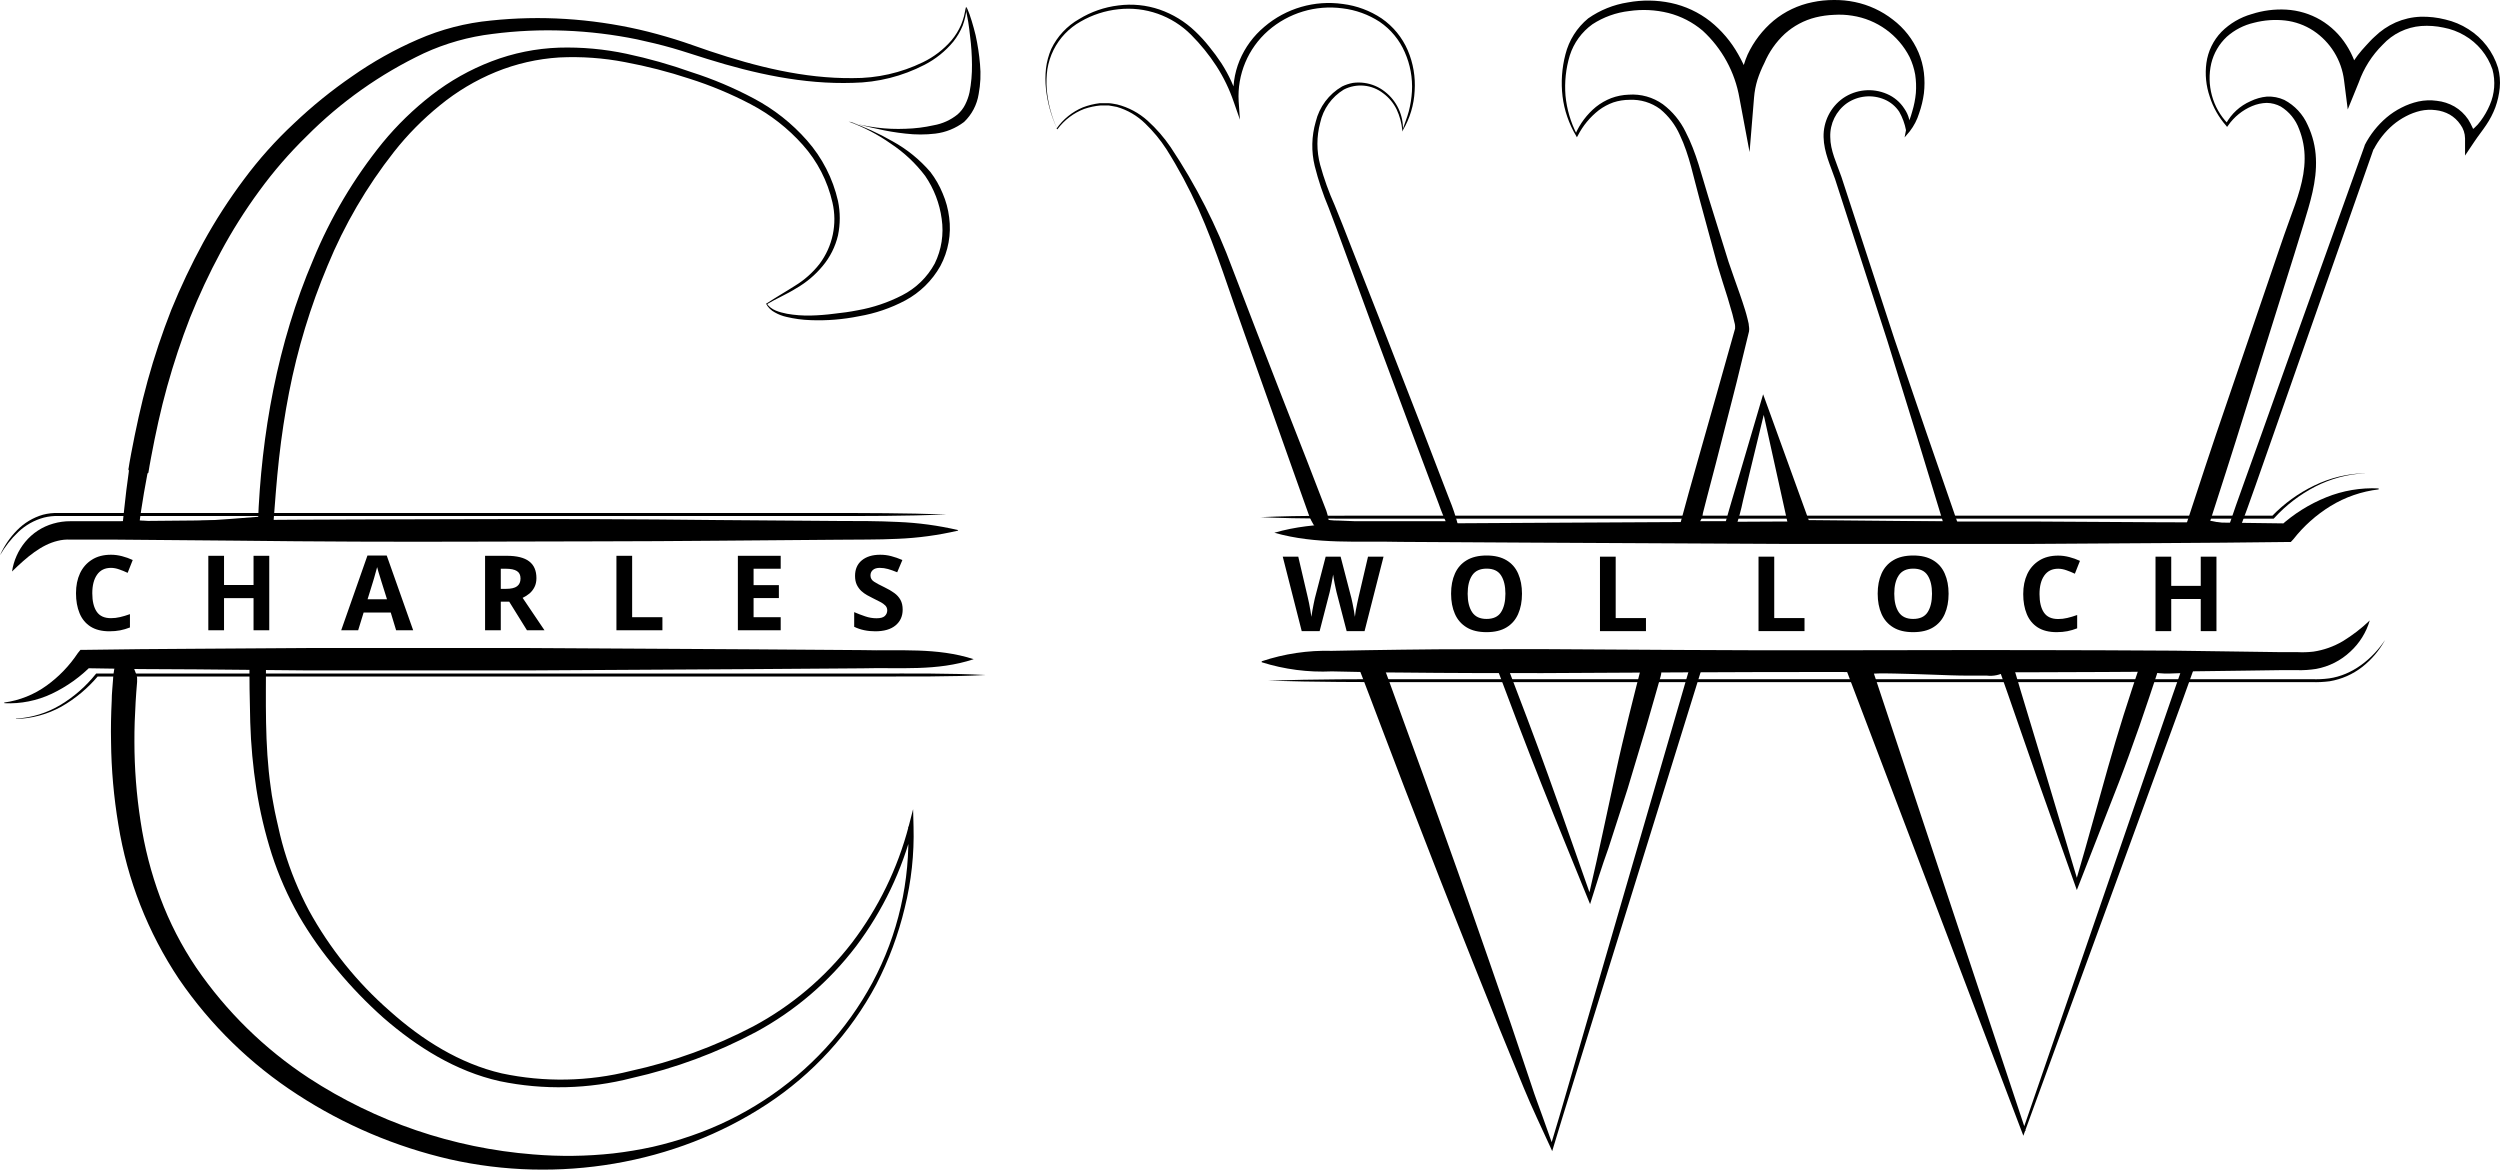
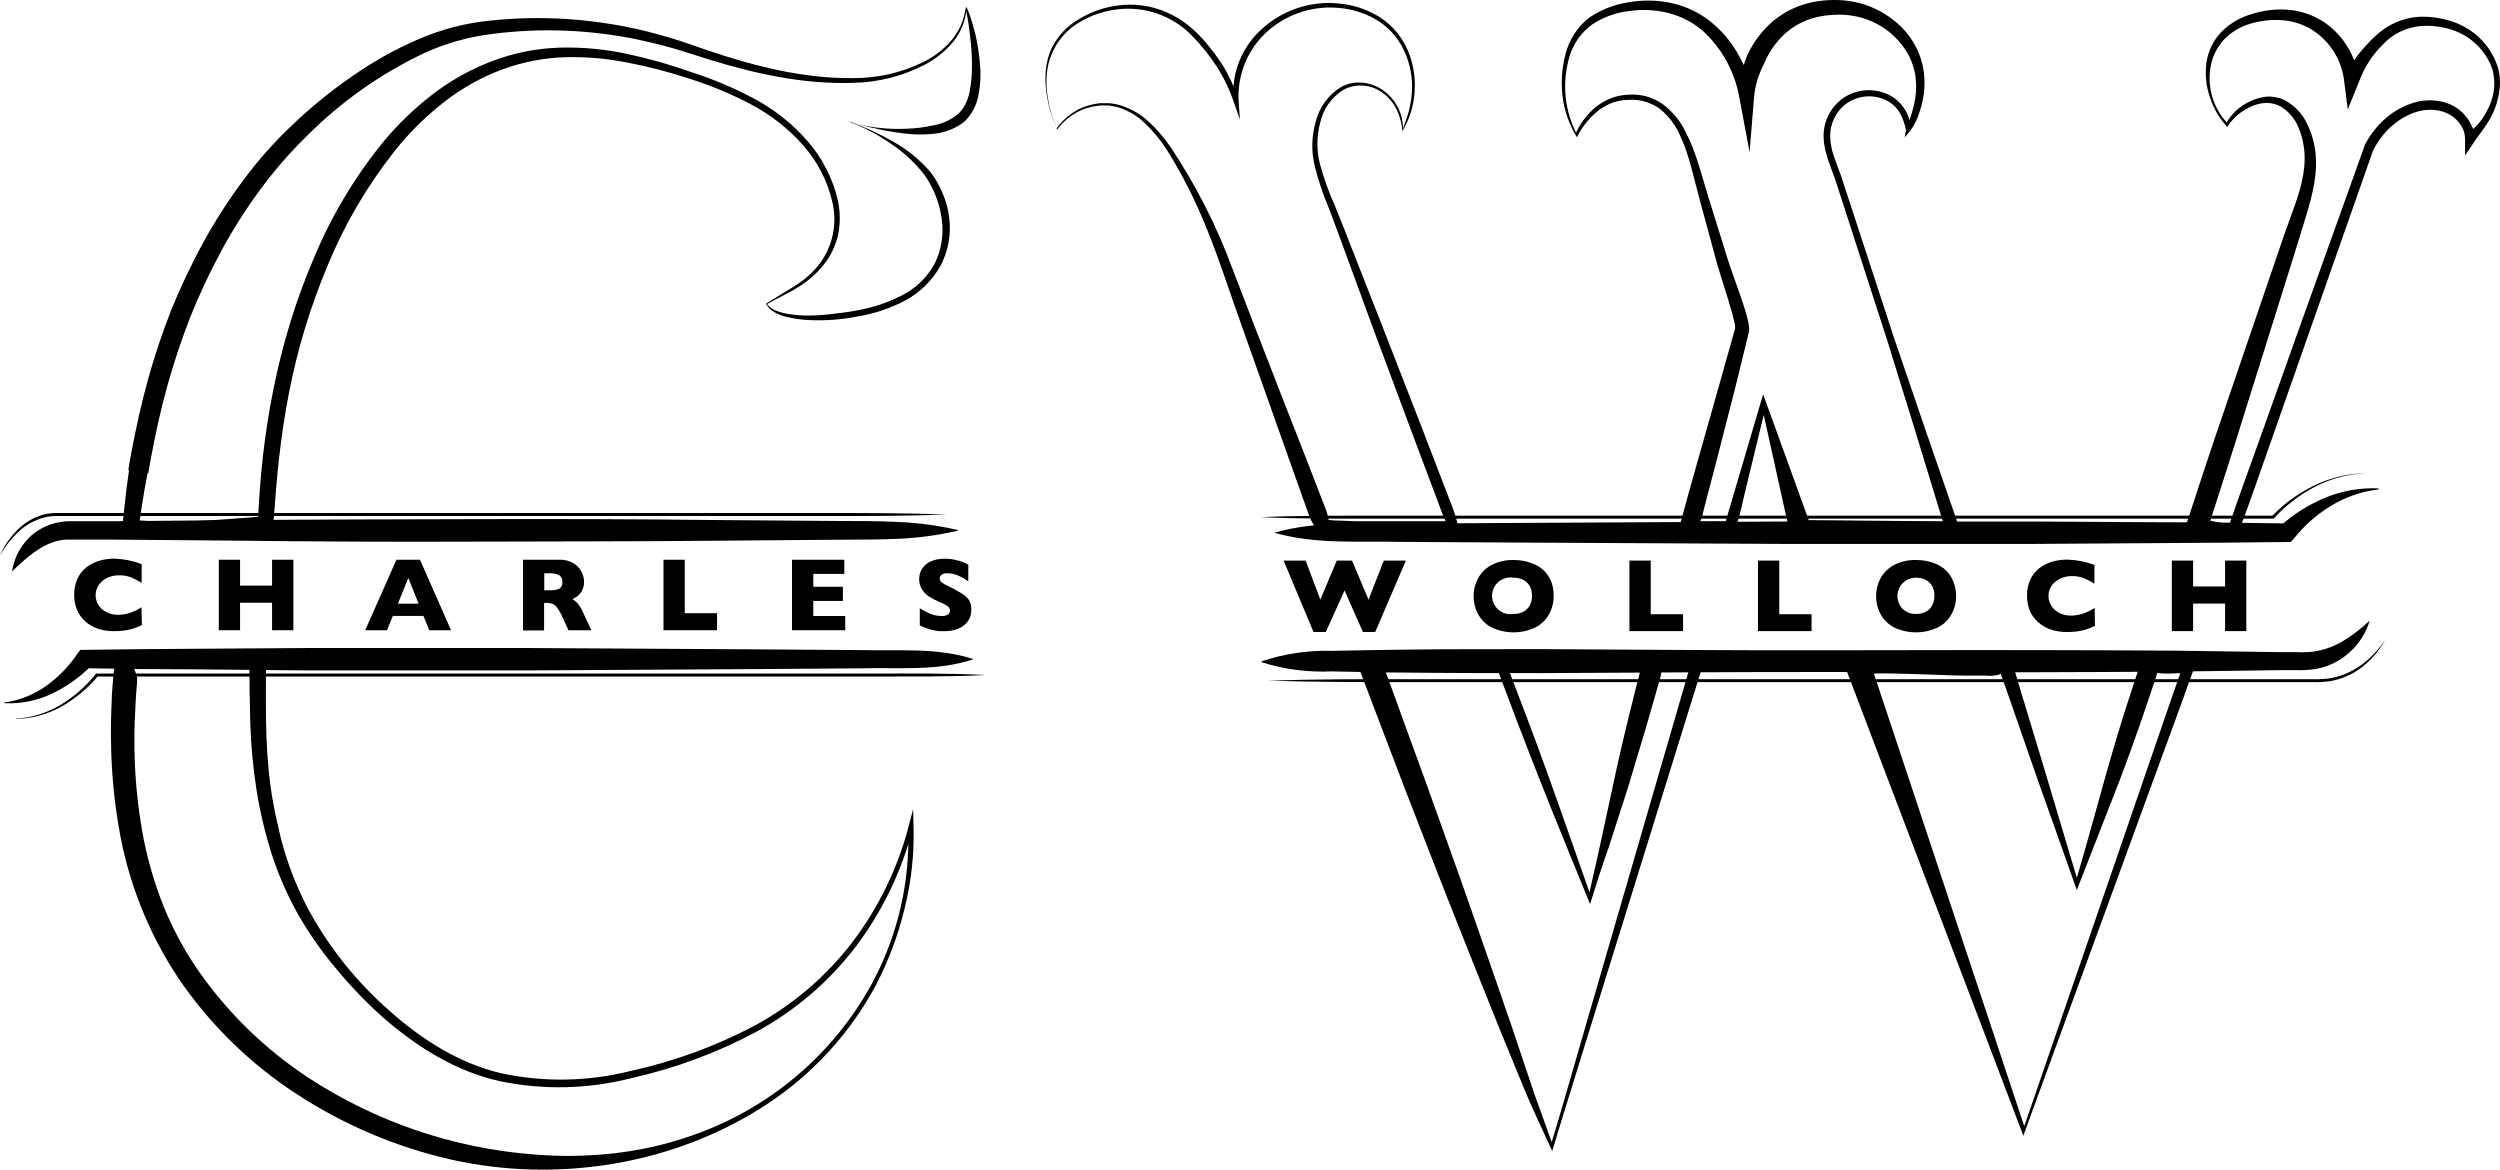
<svg xmlns="http://www.w3.org/2000/svg" viewBox="0 0 407.7 190.74">
-   <defs>
-     <style>.cls-1{font-size:17px;font-family:GillSans-Bold, Gill Sans;font-weight:700;letter-spacing:0.6em;}.cls-2{letter-spacing:0.54em;}.cls-3{letter-spacing:0.6em;}</style>
-   </defs>
  <g id="Layer_2" data-name="Layer 2">
    <g id="Layer_1-2" data-name="Layer 1">
      <path d="M21.56,108.24l.38,1c.14.39.29.69.36,1a1.34,1.34,0,0,1,.06.4,3.66,3.66,0,0,1,0,.56c-.08,1.09-.19,2.17-.24,3.26-.13,2.17-.21,4.34-.2,6.51a84.74,84.74,0,0,0,1,12.94,62.38,62.38,0,0,0,3.22,12.5A54.45,54.45,0,0,0,32,157.8a66.35,66.35,0,0,0,18.36,18,78.14,78.14,0,0,0,36.57,12.46A67.86,67.86,0,0,0,100,188.1a64.67,64.67,0,0,0,6.47-1.08,60,60,0,0,0,6.32-1.82,53.56,53.56,0,0,0,11.8-5.77,52.82,52.82,0,0,0,17.69-19.19,49.59,49.59,0,0,0,5.82-25.42h0l.8.09a54.68,54.68,0,0,1-9.28,19.39,51.1,51.1,0,0,1-16.34,14,80.62,80.62,0,0,1-20.21,7.5,47.57,47.57,0,0,1-21.56.52C74.32,174.72,68,170.73,62.55,166A72,72,0,0,1,55,158.19a60.27,60.27,0,0,1-6.28-8.88,54.16,54.16,0,0,1-4.4-10,72.12,72.12,0,0,1-2.51-10.64,88.13,88.13,0,0,1-1-10.87c-.1-3.61-.16-7.22-.11-10.83h0l2.13,2.09c-3.66,0-7.37.06-11.09,0-1.86,0-3.72-.12-5.57-.26-.93-.07-1.86-.16-2.79-.26L22,108.36A4.05,4.05,0,0,1,21.56,108.24Zm-2.49-.79,1.34-.09a13.61,13.61,0,0,1,1.69,0l1.37.07c.91,0,1.82,0,2.73,0,1.83,0,3.66-.08,5.49-.18,3.66-.21,7.31-.56,11-.85l.69,0v.72h0c0,7.14-.23,14.29.77,21.28q.16,1.31.42,2.61c.16.86.31,1.73.52,2.58.37,1.72.77,3.43,1.27,5.11a53.47,53.47,0,0,0,4,9.74,60.21,60.21,0,0,0,13.21,16.44c5.26,4.7,11.4,8.58,18.27,10.17a46.38,46.38,0,0,0,21-.4,79.62,79.62,0,0,0,20-7.27,50.26,50.26,0,0,0,16.1-13.64,53.91,53.91,0,0,0,9.25-19l.72-2.78.07,2.86h0a49.28,49.28,0,0,1-1.44,13.25,55.14,55.14,0,0,1-4.64,12.48A53.47,53.47,0,0,1,125,180.12c-14.93,9.79-34,12.93-51.64,8.94a77.42,77.42,0,0,1-24.81-10.53,68.45,68.45,0,0,1-19.36-18.86,63.47,63.47,0,0,1-9.89-25.21A87.28,87.28,0,0,1,18.11,121c-.05-2.25,0-4.51.11-6.76,0-1.12.14-2.24.21-3.36,0-.23.05-.69.1-1.1s.13-.83.23-1.24S19,107.8,19.07,107.45Z" />
      <path d="M157.56,1.31a4.86,4.86,0,0,1,0,.67l-.14.75A12,12,0,0,1,157,4.17a10.76,10.76,0,0,1-1.53,2.62,15,15,0,0,1-4.7,3.78,26.29,26.29,0,0,1-11.66,2.94C131,13.78,123,12,115.36,9.62c-1.93-.59-3.82-1.24-5.71-1.78s-3.82-1-5.76-1.42A72.65,72.65,0,0,0,92.14,5a70.59,70.59,0,0,0-11.81.53A37.42,37.42,0,0,0,69.12,8.69,68,68,0,0,0,50,22.22a70.25,70.25,0,0,0-7.7,8.89,83.55,83.55,0,0,0-6.31,10,103.87,103.87,0,0,0-5,10.7c-1.43,3.67-2.67,7.42-3.73,11.22s-1.89,7.66-2.62,11.55L24.38,76l-.12.73-.06.36c-.19.1-.16.23-.19.35l-.53,2.92c-.34,2-.64,3.91-.85,5.88l-1.21-1.49h0c7.14.74,14.45,0,21.8-.56l-1.16,1.2h0c.54-14.64,3.2-29.44,9-43A76.59,76.59,0,0,1,62.4,23.27a50,50,0,0,1,8-7.77A38.26,38.26,0,0,1,80.17,10a34,34,0,0,1,11-2.23,46.35,46.35,0,0,1,11,1,83.3,83.3,0,0,1,10.6,3,61.14,61.14,0,0,1,10.16,4.29,30.63,30.63,0,0,1,8.68,6.85,22.49,22.49,0,0,1,5.05,9.86,13.82,13.82,0,0,1,0,5.62,12.08,12.08,0,0,1-2.51,5A15.73,15.73,0,0,1,129.87,47c-1.58,1-3.25,1.68-4.81,2.62l0-.11h0c.72,1.09,2.07,1.4,3.29,1.66a19.6,19.6,0,0,0,3.83.29,35.63,35.63,0,0,0,3.86-.3c1.28-.13,2.57-.31,3.83-.56a25.56,25.56,0,0,0,7.24-2.44,12.48,12.48,0,0,0,5.33-5.19,12.43,12.43,0,0,0,1.13-7.28,16.2,16.2,0,0,0-2.69-7,22.76,22.76,0,0,0-5.59-5.25,29.15,29.15,0,0,0-6.91-3.61h0A27.89,27.89,0,0,0,147.7,21a23.7,23.7,0,0,0,4.56-.57,8.48,8.48,0,0,0,3.89-1.76,5.19,5.19,0,0,0,1.25-1.61,8.33,8.33,0,0,0,.71-2,22.43,22.43,0,0,0,.4-4.52,38.19,38.19,0,0,0-.31-4.64c-.08-.77-.18-1.55-.3-2.32l-.21-1.15-.11-.58c0-.09,0-.22,0-.27S157.57,1.42,157.56,1.31Zm0-.18a1.78,1.78,0,0,1,.2.32l.12.3.22.55c.13.38.25.75.37,1.13.23.76.44,1.53.63,2.3a35.91,35.91,0,0,1,.72,4.74,17.37,17.37,0,0,1-.22,4.87,8,8,0,0,1-2.38,4.55,9.65,9.65,0,0,1-4.69,1.9,20.62,20.62,0,0,1-4.84,0A38.53,38.53,0,0,1,143,21a44.47,44.47,0,0,1-4.57-1.2h0a41.34,41.34,0,0,1,7.14,3.25,22.25,22.25,0,0,1,6.16,5,15.09,15.09,0,0,1,2,3.49,14.06,14.06,0,0,1,1.06,3.92,13.09,13.09,0,0,1-1.44,7.93A14.36,14.36,0,0,1,147.63,49a25.12,25.12,0,0,1-7.54,2.57,33.13,33.13,0,0,1-7.89.64,19.64,19.64,0,0,1-3.95-.53,6.77,6.77,0,0,1-1.87-.72,3.38,3.38,0,0,1-1.44-1.41h0l0-.06.07,0c1.51-1,3.12-1.91,4.64-2.89a14.91,14.91,0,0,0,4-3.56,12.13,12.13,0,0,0,2.11-10,21.1,21.1,0,0,0-4.84-9.41A30,30,0,0,0,122.43,17a61,61,0,0,0-10-4.17,80.64,80.64,0,0,0-10.51-2.7A45,45,0,0,0,91.2,9.37a32.84,32.84,0,0,0-10.35,2.37,35.84,35.84,0,0,0-9.11,5.44,47.72,47.72,0,0,0-7.5,7.6A78.14,78.14,0,0,0,53.42,43.32,105.41,105.41,0,0,0,47.14,64c-.69,3.54-1.23,7.12-1.63,10.71s-.66,7.2-.94,10.82h0l-.06,1.11-1.11.08c-7.29.55-14.7,1.44-22.25.74h0l-1.35-.11.14-1.38c.22-2,.42-4,.66-6l.4-3c0-.13.08-.25-.07-.4l.07-.37.12-.75.27-1.49C22.14,70,23,66,24.08,62.08s2.37-7.76,3.85-11.54a107.78,107.78,0,0,1,5.22-11,87.2,87.2,0,0,1,6.62-10.27,66.87,66.87,0,0,1,8.17-9.14,77,77,0,0,1,9.49-7.69,60.57,60.57,0,0,1,10.71-6A38.84,38.84,0,0,1,80.06,3.35a72.78,72.78,0,0,1,12.17-.26,75.77,75.77,0,0,1,12,1.73c2,.46,3.93,1,5.85,1.59s3.81,1.3,5.69,1.93c7.52,2.51,15.33,4.48,23.29,4.4a25.65,25.65,0,0,0,11.45-2.59,14.43,14.43,0,0,0,4.66-3.57,10.44,10.44,0,0,0,1.55-2.5,12.18,12.18,0,0,0,.48-1.4l.16-.73A6.2,6.2,0,0,1,157.54,1.13Z" />
      <path d="M224.07,53.94l-4.9-13.37c-.83-2.22-1.62-4.47-2.48-6.66a47.05,47.05,0,0,1-2.28-6.82,14,14,0,0,1,.16-7.24,9.13,9.13,0,0,1,4.3-5.75,6.86,6.86,0,0,1,1.76-.58,6.76,6.76,0,0,1,1.85,0,6.87,6.87,0,0,1,3.36,1.42,7.62,7.62,0,0,1,2.95,6.34v0l-.1,0c.35-1.07.78-2.07,1.06-3.14a17,17,0,0,0,.51-3.24,13.83,13.83,0,0,0-1.17-6.39A11.54,11.54,0,0,0,225,3.56a14.17,14.17,0,0,0-6.07-2.2A15.34,15.34,0,0,0,206.82,5,14.22,14.22,0,0,0,202,16.52v0l.21,3-1-2.86a26.66,26.66,0,0,0-2.84-5.89,31.64,31.64,0,0,0-4.12-5.09,14.47,14.47,0,0,0-11.86-4.17,15.48,15.48,0,0,0-6.15,2,10.89,10.89,0,0,0-4.43,4.64,11.16,11.16,0,0,0-1,3.11,15.62,15.62,0,0,0-.11,3.28A19.86,19.86,0,0,0,172.4,21l0,0h-.12a9.91,9.91,0,0,1,4.31-3.49,11.57,11.57,0,0,1,2.74-.68l1.42,0c.48,0,.95.13,1.42.2a11.72,11.72,0,0,1,5,2.67A24.1,24.1,0,0,1,190.91,24,95,95,0,0,1,201,43.85c2.64,6.93,5.32,13.8,8,20.7l4.05,10.34,2,5.18,1,2.58a8.5,8.5,0,0,1,.68,2.71v0l-1.14-.79a10,10,0,0,0,2.66.32L221,85c1.77,0,3.55,0,5.32,0l10.64,0H237l-.74,1.07a34.39,34.39,0,0,1-1.67-4l-1.51-4-3-8Zm1.44-.55,6.23,16,3.07,8,1.54,4a32.09,32.09,0,0,1,1.38,4.08l.29,1.21-1-.14h-.05l-10.64,0c-1.78,0-3.55,0-5.32,0l-2.66,0a10,10,0,0,0-2.66.31l-.42.12-.72-.91,0,0a8.75,8.75,0,0,1-1.25-2.5l-.93-2.61-1.86-5.23-3.71-10.47c-2.48-7-5-14-7.38-20.95-1.22-3.48-2.51-6.92-4-10.27a78.44,78.44,0,0,0-5.2-9.7,23.66,23.66,0,0,0-3.46-4.19,11,11,0,0,0-4.61-2.7c-.44-.07-.88-.18-1.33-.24l-1.35,0a11.48,11.48,0,0,0-2.65.56,9.78,9.78,0,0,0-4.32,3.25l-.07.1-.05-.1,0-.05a20.21,20.21,0,0,1-1.8-6.43,15.19,15.19,0,0,1,0-3.37A11.54,11.54,0,0,1,171.43,8,11.12,11.12,0,0,1,176,3.1,15.88,15.88,0,0,1,182.37.89a14.85,14.85,0,0,1,6.74.67A15.94,15.94,0,0,1,194.9,5.1a23.48,23.48,0,0,1,2.29,2.5,31.71,31.71,0,0,1,2,2.72A23.82,23.82,0,0,1,202,16.47l-.78.15v0a13.63,13.63,0,0,1,.93-6.76,14.34,14.34,0,0,1,4.05-5.5A16.19,16.19,0,0,1,219,.65,14.64,14.64,0,0,1,225.31,3a12.18,12.18,0,0,1,4.27,5.21,14.39,14.39,0,0,1,1.12,6.63,13.93,13.93,0,0,1-1.92,6.4l-.14.22.05-.24v0a10.41,10.41,0,0,0-.92-3.36,7.19,7.19,0,0,0-2.19-2.64,6,6,0,0,0-6.44-.61,8.45,8.45,0,0,0-3.85,5.43,13.29,13.29,0,0,0,0,6.83,45.58,45.58,0,0,0,2.38,6.62c.92,2.21,1.76,4.42,2.63,6.63Z" />
      <path d="M406.47,11.32a10.26,10.26,0,0,0-4.57-5.55,10.64,10.64,0,0,0-3.41-1.27,12.93,12.93,0,0,0-3.65-.26,9.57,9.57,0,0,0-6.27,3.05,16.31,16.31,0,0,0-3.9,6.14h0l-1.8,4.42-.6-4.74a11.39,11.39,0,0,0-5-8.1,10.6,10.6,0,0,0-4.62-1.67,14.08,14.08,0,0,0-5.07.37A10.05,10.05,0,0,0,363.14,6a8.79,8.79,0,0,0-2.53,4.35,10.78,10.78,0,0,0,.11,5.23,10.55,10.55,0,0,0,2.61,4.59l0,0-.32,0A8.4,8.4,0,0,1,367,16.51a7.76,7.76,0,0,1,2.7-.76,6.15,6.15,0,0,1,2.83.55,8.49,8.49,0,0,1,3.82,4.12,14,14,0,0,1,1.33,5.42c.18,3.77-1,7.34-2,10.68s-2.1,6.75-3.15,10.13l-6.34,20.23c-2.09,6.75-4.26,13.48-6.43,20.2,0,0,0,0,0,0l-1.86-2.63,6.31,1.19h0l-.89.62c1.76-5.25,3.71-10.43,5.55-15.65L374.43,55l11.2-31.26,0-.06,0,0a14.77,14.77,0,0,1,3.57-4.52,12.42,12.42,0,0,1,2.44-1.61,11.43,11.43,0,0,1,2.75-1,8.55,8.55,0,0,1,3-.11,7.38,7.38,0,0,1,2.88.93,6.86,6.86,0,0,1,2.23,2.09,12,12,0,0,1,1.27,2.8l0,0-1.5-.52a6.8,6.8,0,0,0,2.26-2,12.53,12.53,0,0,0,1.5-2.61A8.8,8.8,0,0,0,406.47,11.32Zm.91-.26a9.27,9.27,0,0,1,.28,3.27,13.22,13.22,0,0,1-.72,3.18,13.67,13.67,0,0,1-1.5,2.89c-.6.91-1.29,1.75-1.92,2.7L402,25.37l0-2.8v0a3.86,3.86,0,0,0-.76-2.26,5.36,5.36,0,0,0-1.73-1.62,6,6,0,0,0-2.3-.73,7.28,7.28,0,0,0-2.47.11,10,10,0,0,0-2.38.89,11.38,11.38,0,0,0-2.12,1.42,13.25,13.25,0,0,0-3.15,4l0-.09-11,31.32L370.6,71.28C368.74,76.49,367,81.73,365,86.92l-.21.58-.67,0h0l-6.33.47-2.06.15.66-2.14v0c2.2-6.72,4.39-13.43,6.7-20.11l6.85-20.06c1.16-3.34,2.25-6.7,3.46-10s2.43-6.57,2.44-9.91a12.72,12.72,0,0,0-.9-4.84,7.16,7.16,0,0,0-3-3.69,5,5,0,0,0-2.27-.59,6.6,6.6,0,0,0-2.4.52,9,9,0,0,0-3.91,3.17l-.17.23-.15-.2,0,0a13.1,13.1,0,0,1-2.68-4.75,12,12,0,0,1-.54-5.48,9.08,9.08,0,0,1,2.46-5.08,11.36,11.36,0,0,1,4.92-2.89,15.51,15.51,0,0,1,5.65-.73,12.5,12.5,0,0,1,5.58,1.68,12.63,12.63,0,0,1,4.22,4.1,14.43,14.43,0,0,1,2.1,5.5l-2.41-.32h0a23.38,23.38,0,0,1,2.16-3.52c.42-.54.86-1.06,1.33-1.56s.9-1,1.4-1.44a11.78,11.78,0,0,1,3.45-2.35,11.18,11.18,0,0,1,4.05-.93,14.68,14.68,0,0,1,4.05.45,12,12,0,0,1,3.77,1.58A11.43,11.43,0,0,1,407.38,11.06Z" />
      <path d="M307.81,55.64l-8.55-26.45c-.73-2.14-1.81-4.33-1.87-6.83A7.55,7.55,0,0,1,300.58,16a7.43,7.43,0,0,1,7.14-.68,6.32,6.32,0,0,1,2.84,2.4,5.21,5.21,0,0,1,.91,3.56h0l-.62-.17c.33-1,.74-1.95,1-2.94a15.26,15.26,0,0,0,.59-3,13.42,13.42,0,0,0-.11-3,11.23,11.23,0,0,0-.91-2.86,12.64,12.64,0,0,0-9.35-6.75,13.45,13.45,0,0,0-3-.14,14.88,14.88,0,0,0-2.95.41,11.76,11.76,0,0,0-5.07,2.7,13.89,13.89,0,0,0-3.32,4.75,19,19,0,0,0-1.12,2.71,13.61,13.61,0,0,0-.56,2.91v0l-.73,8.9L283.67,16a19.37,19.37,0,0,0-6-11,14,14,0,0,0-5.58-2.88,16.6,16.6,0,0,0-6.4-.32,13.84,13.84,0,0,0-6,2.16A10,10,0,0,0,256,9.05a17.7,17.7,0,0,0-.7,6.53,17.36,17.36,0,0,0,1.86,6.34l0,0h-.27a12,12,0,0,1,3.38-4.49A9.61,9.61,0,0,1,262.76,16a9,9,0,0,1,2.84-.56A8.55,8.55,0,0,1,271.18,17a12.41,12.41,0,0,1,3.7,4.49c1.78,3.42,2.62,7.13,3.71,10.61l3.3,10.6c.55,1.67,1.22,3.45,1.82,5.2.31.89.61,1.78.89,2.69.14.46.27.92.39,1.42.07.23.12.51.18.77s0,.33.06.49a2.62,2.62,0,0,1,0,.78l-1.34,5.49q-.64,2.7-1.34,5.39l-2.76,10.76L278.4,81l-.69,2.69a2.69,2.69,0,0,1-1.88,2.37,0,0,0,0,0,0,0L275,85h7.16l-.89.65c.84-3.06,1.78-6.1,2.67-9.15l2.69-9.14v0l.9-3.06,1.09,3,6.62,18.28v0l-1.08-.77,24.22.23h0l-1.09,1.48-4.71-15.45Zm1.13-.36,5.22,15.28,5.28,15.27.49,1.42-1.58.06h0l-24.21,1.1-1.42.07-.86-1.69a0,0,0,0,1,0,0l-4.23-19.13h0a0,0,0,0,0,0,0L285.36,77l-1.11,4.64A35.76,35.76,0,0,1,283,86.18l-.28.68-.61,0h0L275,87l-1.39,0,.35-1.38v0c1.92-7.15,4-14.26,6-21.39l3-10.65s0-.24,0-.42-.06-.41-.12-.63c-.09-.43-.2-.87-.32-1.31-.24-.88-.5-1.76-.77-2.64-.54-1.77-1.13-3.49-1.66-5.32l-2.91-10.72c-1-3.59-1.66-7.23-3.23-10.52a11.5,11.5,0,0,0-3.21-4.23,7.77,7.77,0,0,0-5-1.51,8.43,8.43,0,0,0-2.64.42,9,9,0,0,0-2.36,1.27,12.42,12.42,0,0,0-3.44,4.17l-.14.25-.13-.24,0,0a16.47,16.47,0,0,1-2.21-6.43,18.45,18.45,0,0,1,.47-6.85A11.1,11.1,0,0,1,259,3,15.43,15.43,0,0,1,265.49.39a18.18,18.18,0,0,1,7,.09,15.68,15.68,0,0,1,6.42,3,18.46,18.46,0,0,1,4.58,5.42A22.24,22.24,0,0,1,285,12.1a21.73,21.73,0,0,1,1.05,3.43l-2.43.16v0a18.31,18.31,0,0,1,.38-3.45,14,14,0,0,1,1-3.34,16.17,16.17,0,0,1,4.25-5.54,14.45,14.45,0,0,1,6.32-3A16.81,16.81,0,0,1,299.06,0a15.89,15.89,0,0,1,3.43.33,15,15,0,0,1,6.2,2.87,13.22,13.22,0,0,1,4.18,5.35,12.3,12.3,0,0,1,.88,3.3,14.69,14.69,0,0,1,0,3.38,16.28,16.28,0,0,1-.78,3.24,9.25,9.25,0,0,1-1.52,2.94l-.85,1,.23-1.18h0a9.76,9.76,0,0,0-1.1-3,5.44,5.44,0,0,0-2.39-2,6.41,6.41,0,0,0-6.13.59,6.5,6.5,0,0,0-2.73,5.53c0,2.18,1.05,4.29,1.82,6.5Z" />
      <path d="M259.31,147.45c-2.6-6.43-5.29-12.91-7.9-19.5-1.3-3.28-2.58-6.58-3.84-9.87l-3.69-9.77.79.54a19.94,19.94,0,0,1-5.34.21c-1.77,0-3.55-.13-5.33-.21l-5.33-.24a50.07,50.07,0,0,0-5.34,0l.54-.77c.85-.08,1.27,0,1.47.15s.18.4.28.6l.45,1.24.91,2.48,1.81,5,3.61,9.91c2.36,6.63,4.77,13.23,7.09,19.88s4.64,13.28,6.92,19.93l3.36,10c.53,1.68,1.17,3.31,1.77,5l1.78,5-.5,0c2-6.57,3.85-13.18,5.78-19.77l5.74-19.77,11.49-39.56.94,1.28a32.72,32.72,0,0,0-3.57.06,17.85,17.85,0,0,1-3.58,0l1-.78c.63,1.06.14,1.83-.05,2.68l-.71,2.5-1.44,5c-1,3.33-2,6.69-3,10l-3.12,9.66C261.24,141.26,260.26,144.4,259.31,147.45Zm-.1-1.94c.78-3.36,1.52-6.62,2.21-9.89l2.06-9.55c.67-3.14,1.41-6.19,2.15-9.26l1.15-4.6.59-2.3c.24-.76.18-1.59,1.24-2.13l1-.78a17.85,17.85,0,0,1,3.58,0,30.39,30.39,0,0,0,3.57.08l1.37,0-.42,1.34L265.52,147.7l-6.11,19.67c-2,6.56-4.1,13.1-6.07,19.67l-.21.69-.29-.65c-1.46-3.2-3-6.4-4.34-9.66l-4-9.76q-3.94-9.78-7.82-19.6c-2.6-6.54-5.1-13.11-7.66-19.66l-3.76-9.86-1.87-4.93-.94-2.46-.47-1.23c-.06-.22-.21-.4-.18-.64s.31-.59,1-1.08l.54-.78a47.57,47.57,0,0,0,5.34,0l5.33-.24c1.78-.07,3.56-.17,5.33-.2a19.94,19.94,0,0,1,5.34.21l.65.18.14.37,3.6,9.46c1.18,3.12,2.33,6.23,3.45,9.36C254.76,132.77,256.94,139.11,259.21,145.51Z" />
      <path d="M338.69,145.15l-6.47-18.24-3.2-9.2c-1.07-3.11-2.08-6-3.15-9l1.16.85a4.88,4.88,0,0,1-3,.62q-1.51,0-3,0c-2,0-4-.09-6-.16s-4-.14-6.06-.18c-1,0-2-.06-3,0-.51,0-1,.06-1.52.1-.25,0-.5.21-.75.22l-.76,0,1.88-2.65,25.54,76.89h-.5l13.09-38,6.53-19c2.19-6.33,4.33-12.67,6.57-19l.92,1.34c-1.06,0-2.12.09-3.18.1a12.07,12.07,0,0,1-1.59-.05,4.18,4.18,0,0,1-1.58-.42l.72-.51c.81.48.53.6.5.8l-.19.58-.38,1.15-.77,2.31-1.58,4.64c-1.09,3.08-2.19,6.18-3.35,9.19Zm0-2c.91-3.1,1.77-6.1,2.6-9.12l2.46-8.8c.81-2.9,1.67-5.71,2.55-8.56l1.37-4.24.7-2.12.36-1.07.18-.53c.09-.17-.07-.42.86-.31l.72-.51a4.26,4.26,0,0,1,1.6-.36,12.05,12.05,0,0,1,1.59,0c1.06,0,2.12.19,3.18.22l1.39,0-.47,1.3c-2.24,6.31-4.58,12.58-6.87,18.87L344,146.83l-13.79,37.71-.24.68-.26-.68L300.93,108.8l-1-2.64h2.89c.25,0,.51,0,.76,0s.5.21.76.22c.5.06,1,.11,1.51.13,1,0,2,0,3,0q3,0,6.07-.08c2,0,4-.06,6.06,0,1,0,2,0,3,0a4.85,4.85,0,0,1,3,.68l1.15.81v0c.88,3,1.8,6.06,2.67,8.92l2.63,8.7Z" />
-       <text class="cls-1" transform="translate(11.41 102.78)">CHARLES</text>
+       <path d="M23.15,101.92a8,8,0,0,1-1.46.6,9.9,9.9,0,0,1-1.51.32,13.26,13.26,0,0,1-1.57.09,8.31,8.31,0,0,1-2.69-.41,5.81,5.81,0,0,1-2.07-1.23,5.23,5.23,0,0,1-1.31-1.89A6.3,6.3,0,0,1,12.1,97a6.18,6.18,0,0,1,.52-2.6,5.08,5.08,0,0,1,1.44-1.86,6.32,6.32,0,0,1,2.11-1.09,8.87,8.87,0,0,1,2.49-.35A13.57,13.57,0,0,1,23.1,92v3.06a12,12,0,0,0-1.69-.89,5.08,5.08,0,0,0-2-.35,4.44,4.44,0,0,0-1.88.4,3.4,3.4,0,0,0-1.4,1.14,3,3,0,0,0-.07,3.32,3.31,3.31,0,0,0,1.3,1.15,3.92,3.92,0,0,0,1.86.43,6.16,6.16,0,0,0,1.58-.2,8.17,8.17,0,0,0,1.26-.45c.34-.17.69-.37,1-.59Z" />
+       <path d="M47.84,102.78H44.37V98.29H39.15v4.49H35.68V91.28h3.47V95.5h5.22V91.28h3.47Z" />
+       <path d="M73.56,102.78H70l-.94-2.33h-5l-.95,2.33H59.56l5.09-11.5h3.84Zm-5.29-4.33-1.68-4.2-1.7,4.2Z" />
+       <path d="M96.43,102.78H92.7l-.91-2a8.79,8.79,0,0,0-.89-1.64,2,2,0,0,0-.78-.66,2.67,2.67,0,0,0-1-.15h-.39v4.49H85.29V91.28h5.9a4.27,4.27,0,0,1,2.34.58,3.44,3.44,0,0,1,1.31,1.41,3.61,3.61,0,0,1,.41,1.58,3,3,0,0,1-.34,1.47,2.75,2.75,0,0,1-.71.88,8.11,8.11,0,0,1-.84.52,3.34,3.34,0,0,1,.92.77,9,9,0,0,1,1,1.8Zm-4.72-7.87a1.18,1.18,0,0,0-.52-1.11,3.47,3.47,0,0,0-1.7-.31h-.73v2.77h.74A3.67,3.67,0,0,0,91.24,96,1.14,1.14,0,0,0,91.71,94.91Z" />
+       <path d="M116.94,102.78H108.2V91.28h3.47V100h5.27Z" />
+       <path d="M137.84,102.78h-8.68V91.28h8.53v2.31h-5.06v2.1h4.83V98h-4.83v2.46h5.21Z" />
+       <path d="M158.4,99.44a3.17,3.17,0,0,1-.55,1.87,3.52,3.52,0,0,1-1.54,1.2,5.74,5.74,0,0,1-2.27.42c-.23,0-.53,0-.87,0a9.61,9.61,0,0,1-1.38-.26A10.25,10.25,0,0,1,150,102V99.2a11.77,11.77,0,0,0,1.72.89,4.52,4.52,0,0,0,1.8.36,1.61,1.61,0,0,0,1.15-.29.84.84,0,0,0,.26-.56.94.94,0,0,0-.44-.78,6.83,6.83,0,0,0-1.31-.66,11.14,11.14,0,0,1-1.66-.87,3.92,3.92,0,0,1-1.16-1.17,3,3,0,0,1-.46-1.67,3.12,3.12,0,0,1,.46-1.68,3.18,3.18,0,0,1,1.39-1.2,5.28,5.28,0,0,1,2.29-.45,7.74,7.74,0,0,1,1.79.19,6.88,6.88,0,0,1,1.34.42,5.12,5.12,0,0,1,.74.36v2.7a9.28,9.28,0,0,0-1.58-.9,4.34,4.34,0,0,0-1.85-.4,1.39,1.39,0,0,0-.94.25.75.75,0,0,0-.29.61.74.74,0,0,0,.29.59,4.86,4.86,0,0,0,1,.61,18.66,18.66,0,0,1,2.12,1.12A4.1,4.1,0,0,1,158,97.82,2.76,2.76,0,0,1,158.4,99.44Z" />
      <path d="M.68,114.57a15.32,15.32,0,0,0,6.94-2.78,20.52,20.52,0,0,0,5.07-5.28h0l.43-.53h.72q9.06-.14,18.12-.18l18.12-.12,36.23,0,36.24.21,18.12.13c6,.17,12.08-.47,18.12,1.48-6,2-12.08,1.32-18.12,1.49l-18.12.13-36.24.21-36.23,0L32,109.16q-9.06,0-18.12-.19l1.15-.54h0a23,23,0,0,1-6.59,4.71,16.3,16.3,0,0,1-7.72,1.54Z" />
      <path d="M2.64,117.19a15.82,15.82,0,0,0,7.27-2.26,21.8,21.8,0,0,0,5.7-5h0l.08-.09h.11l72.48,0,36.23,0h18.12c6,0,12.08-.07,18.12.24-6,.31-12.08.23-18.12.25H124.51l-36.23,0-72.48,0,.19-.08h0a22.14,22.14,0,0,1-6,5,16.09,16.09,0,0,1-7.4,2Z" />
      <path d="M156.21,86.54a52.55,52.55,0,0,1-9.82,1.33c-3.27.16-6.54.11-9.81.15L117,88.18c-13.08.13-26.17.1-39.25.15s-26.17,0-39.25-.16L18.82,88l-4.9,0-2.46,0a6.84,6.84,0,0,0-2.05.2c-2.66.63-5,2.61-7.45,5A9.89,9.89,0,0,1,4.1,88.39a9.16,9.16,0,0,1,4.58-3A9.82,9.82,0,0,1,11.49,85L14,85l4.9,0,19.62-.18c13.09-.11,26.17-.12,39.25-.16s26.16,0,39.24.15l19.62.15c3.27,0,6.55,0,9.82.16a52.44,52.44,0,0,1,9.81,1.33Z" />
      <path d="M154.25,83.91c-6.55.25-13.09.25-19.63.24H9.52a8.54,8.54,0,0,0-2.37.26A9.73,9.73,0,0,0,3,86.74a16.7,16.7,0,0,0-3,3.81,13.73,13.73,0,0,1,2.77-4.07A9.67,9.67,0,0,1,7,83.94a8.78,8.78,0,0,1,2.49-.28h125.1c6.54,0,13.08,0,19.63.24Z" />
      <path d="M206.79,111c7.69-.25,15.39-.25,23.08-.24H377a16.69,16.69,0,0,0,2.84-.13c3.78-.54,7-3.11,9.13-6.28a14.36,14.36,0,0,1-3.73,4.41,11.78,11.78,0,0,1-5.32,2.34,18,18,0,0,1-2.92.14H229.87c-7.69,0-15.39,0-23.08-.24Z" />
-       <text class="cls-1" transform="translate(209.19 102.92)">WOL<tspan class="cls-2" x="76.06" y="0">L</tspan>
-         <tspan class="cls-3" x="96.04" y="0">OCH</tspan>
-       </text>
+       <path d="M229.27,91.42l-5,11.65h-2l-3-6.78-3.06,6.78h-2l-4.88-11.65h3.59l2.4,6.37L218,91.42h2.49l2.69,6.37,2.49-6.37Z" />
+       <path d="M253.37,97.16a6.1,6.1,0,0,1-.74,3,5.33,5.33,0,0,1-2.21,2.15,8.34,8.34,0,0,1-7.19,0,5.37,5.37,0,0,1-2.2-2.18,6.2,6.2,0,0,1,0-5.8,5.41,5.41,0,0,1,2.19-2.18,7.37,7.37,0,0,1,3.62-.82,8.09,8.09,0,0,1,2.84.47A6,6,0,0,1,251.74,93,5.54,5.54,0,0,1,253,94.9,6.37,6.37,0,0,1,253.37,97.16Zm-3.53,0a3.4,3.4,0,0,0-.2-1.18,2.34,2.34,0,0,0-.57-.93,2.75,2.75,0,0,0-.95-.62,3.57,3.57,0,0,0-1.28-.22,3,3,0,1,0,0,5.91,3.3,3.3,0,0,0,1.63-.38,2.58,2.58,0,0,0,1-1A3.26,3.26,0,0,0,249.84,97.16Z" />
+       <path d="M274.47,102.92h-8.74V91.42h3.47v8.75h5.27Z" />
+       <path d="M295.43,102.92h-8.74V91.42h3.47v8.75h5.27Z" />
+       <path d="M319,97.16a6,6,0,0,1-.74,3,5.27,5.27,0,0,1-2.21,2.15,8.34,8.34,0,0,1-7.19,0,5.35,5.35,0,0,1-2.19-2.18,6.08,6.08,0,0,1-.72-2.9,6.19,6.19,0,0,1,.71-2.9,5.43,5.43,0,0,1,2.2-2.18,7.33,7.33,0,0,1,3.61-.82,8.09,8.09,0,0,1,2.84.47A5.87,5.87,0,0,1,317.35,93a5.4,5.4,0,0,1,1.22,1.89A6.16,6.16,0,0,1,319,97.16Zm-3.53,0a3.65,3.65,0,0,0-.19-1.18,2.48,2.48,0,0,0-.58-.93,2.8,2.8,0,0,0-.94-.62,3.63,3.63,0,0,0-1.29-.22,3,3,0,0,0-2.19,5.09,3,3,0,0,0,2.19.82,3.3,3.3,0,0,0,1.63-.38,2.46,2.46,0,0,0,1-1A3.26,3.26,0,0,0,315.45,97.16Z" />
+       <path d="M341.65,102.06a8.41,8.41,0,0,1-1.47.6,9.78,9.78,0,0,1-1.5.32,13.43,13.43,0,0,1-1.58.09,8.31,8.31,0,0,1-2.69-.41,6,6,0,0,1-2.07-1.23A5.23,5.23,0,0,1,331,99.54a6.34,6.34,0,0,1-.43-2.38,6.19,6.19,0,0,1,.51-2.6,5,5,0,0,1,1.44-1.86,6.32,6.32,0,0,1,2.11-1.09,8.87,8.87,0,0,1,2.49-.35,13.57,13.57,0,0,1,4.44.87v3.06a11.9,11.9,0,0,0-1.68-.89,5.14,5.14,0,0,0-2-.35,4.36,4.36,0,0,0-1.87.4,3.49,3.49,0,0,0-1.41,1.13,3,3,0,0,0-.06,3.33,3.28,3.28,0,0,0,1.29,1.15,3.92,3.92,0,0,0,1.86.43,6.3,6.3,0,0,0,1.59-.2,7.37,7.37,0,0,0,1.25-.46,9.54,9.54,0,0,0,1.06-.59Z" />
+       <path d="M366.33,102.92h-3.46V98.43h-5.22v4.49h-3.47V91.42h3.47v4.22h5.22V91.42h3.46Z" />
      <path d="M205.76,107.84a33.24,33.24,0,0,1,11.45-1.7c3.82-.06,7.64-.16,11.45-.19,7.63-.12,15.27-.06,22.9-.09,15.26.08,30.53.22,45.79.19s30.53-.06,45.8,0l11.45.06,11.44.16,5.73.08,2.86,0a15.74,15.74,0,0,0,2.62-.08,13.24,13.24,0,0,0,4.79-1.69,25.5,25.5,0,0,0,4.42-3.4,11.14,11.14,0,0,1-3.16,5.08,11,11,0,0,1-5.6,2.83,17,17,0,0,1-3.09.2l-2.87,0-5.72.08-11.45.15-11.45.07c-15.26.1-30.52,0-45.78,0s-30.53.1-45.79.18c-7.63,0-15.26,0-22.89-.09-3.82,0-7.63-.13-11.45-.19A33,33,0,0,1,205.76,108Z" />
      <path d="M387.91,79.81a19.35,19.35,0,0,0-7.85,2.72,23,23,0,0,0-6.05,5.4h0l-.43.46h-.66q-10.32.13-20.64.18l-20.63.13H290.37l-41.28-.21-20.64-.12c-6.88-.17-13.75.46-20.63-1.49,6.88-2,13.75-1.32,20.63-1.49l20.64-.12,41.28-.22,41.28,0,20.63.12c6.88,0,13.76.09,20.64.19l-1.09.47h0a25.17,25.17,0,0,1,7.53-4.73,20.23,20.23,0,0,1,8.54-1.45Z" />
      <path d="M385.68,77.18a19.87,19.87,0,0,0-8.14,2.19,23.83,23.83,0,0,0-6.67,5.13h0l-.08.08h-.1l-82.55,0-41.28,0H226.22c-6.88,0-13.76.07-20.64-.24,6.88-.31,13.76-.23,20.64-.25h20.64l41.28,0,82.55,0-.18.08h0a24.27,24.27,0,0,1,6.92-5,20,20,0,0,1,8.25-2Z" />
    </g>
  </g>
</svg>
